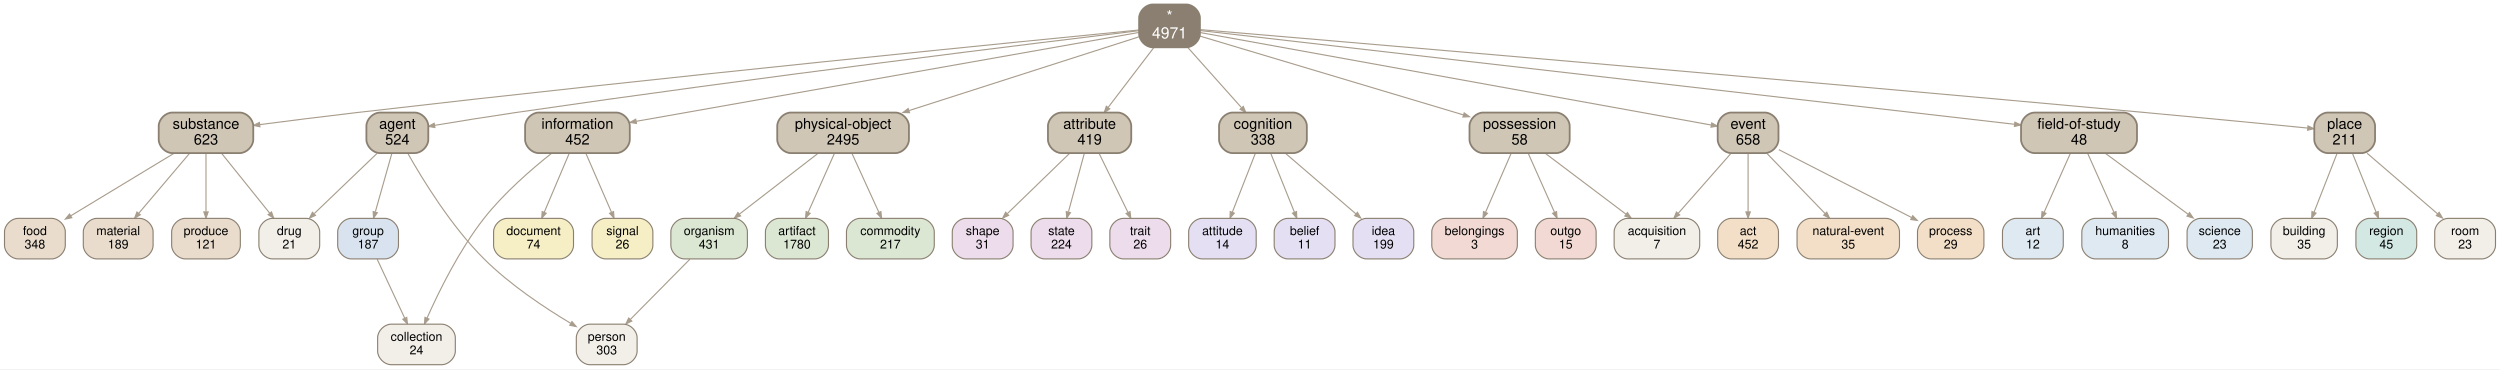
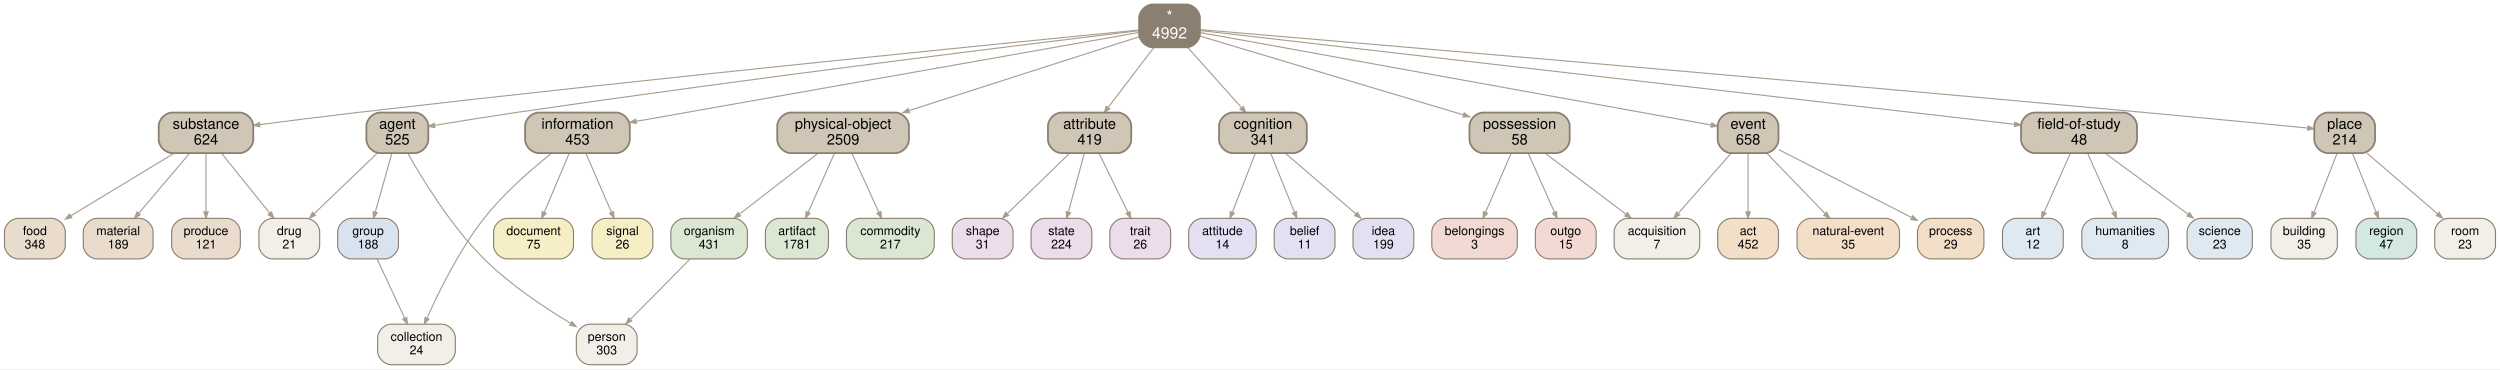
<svg xmlns="http://www.w3.org/2000/svg" width="2221pt" height="328pt" viewBox="0.00 0.00 2221.00 328.00">
  <g id="graph0" class="graph" transform="scale(1 1) rotate(0) translate(4 324)">
    <polygon fill="white" stroke="transparent" points="-4,4 -4,-324 2217,-324 2217,4 -4,4" />
    <g id="edge1" class="edge">
      <path fill="none" stroke="#a89c8c" d="M1007.73,-296.73C924.58,-286.7 666.89,-255.15 454,-224 429.95,-220.48 402.87,-216.09 382.24,-212.65" />
      <polygon fill="#a89c8c" stroke="#a89c8c" points="382.34,-210.71 376.6,-211.7 381.71,-214.51 382.34,-210.71" />
    </g>
    <g id="edge2" class="edge">
      <path fill="none" stroke="#a89c8c" d="M1020.97,-281.63C1009.3,-266.34 992.66,-244.55 980.38,-228.46" />
      <polygon fill="#a89c8c" stroke="#a89c8c" points="981.91,-227.28 977.04,-224.08 978.85,-229.62 981.91,-227.28" />
    </g>
    <g id="edge3" class="edge">
      <path fill="none" stroke="#a89c8c" d="M1051.4,-281.63C1065.04,-266.34 1084.49,-244.55 1098.85,-228.46" />
      <polygon fill="#a89c8c" stroke="#a89c8c" points="1100.53,-229.47 1102.76,-224.08 1097.66,-226.9 1100.53,-229.47" />
    </g>
    <g id="edge4" class="edge">
      <path fill="none" stroke="#a89c8c" d="M1062.27,-295.07C1149.57,-279.27 1421.93,-229.99 1516.36,-212.9" />
      <polygon fill="#a89c8c" stroke="#a89c8c" points="1516.72,-214.8 1521.79,-211.92 1516.04,-211.01 1516.72,-214.8" />
    </g>
    <g id="edge5" class="edge">
      <path fill="none" stroke="#a89c8c" d="M1062.35,-296.85C1177.66,-283.58 1625.6,-232.02 1785.71,-213.59" />
      <polygon fill="#a89c8c" stroke="#a89c8c" points="1786.04,-215.49 1791.28,-212.95 1785.6,-211.67 1786.04,-215.49" />
    </g>
    <g id="edge6" class="edge">
      <path fill="none" stroke="#a89c8c" d="M1007.83,-295.2C924.46,-280.46 671.28,-235.69 561.13,-216.22" />
      <polygon fill="#a89c8c" stroke="#a89c8c" points="561.42,-214.31 555.67,-215.25 560.75,-218.1 561.42,-214.31" />
    </g>
    <g id="edge7" class="edge">
      <path fill="none" stroke="#a89c8c" d="M1007.98,-291.33C961.64,-276.47 866,-245.8 803.73,-225.83" />
      <polygon fill="#a89c8c" stroke="#a89c8c" points="804.01,-223.9 798.18,-224.05 802.83,-227.57 804.01,-223.9" />
    </g>
    <g id="edge8" class="edge">
      <path fill="none" stroke="#a89c8c" d="M1062.34,-297.69C1169.51,-288.6 1571.35,-254.37 1902,-224 1952.34,-219.38 2010.69,-213.71 2046.22,-210.23" />
      <polygon fill="#a89c8c" stroke="#a89c8c" points="2046.43,-212.14 2051.72,-209.69 2046.06,-208.31 2046.43,-212.14" />
    </g>
    <g id="edge9" class="edge">
      <path fill="none" stroke="#a89c8c" d="M1062.06,-291.91C1114.23,-276.31 1229.48,-241.84 1295.99,-221.95" />
      <polygon fill="#a89c8c" stroke="#a89c8c" points="1296.77,-223.73 1301.48,-220.31 1295.66,-220.04 1296.77,-223.73" />
    </g>
    <g id="edge10" class="edge">
      <path fill="none" stroke="#a89c8c" d="M1007.77,-297.34C912.27,-287.99 583.74,-255.42 313,-224 284.41,-220.68 252.44,-216.64 226.9,-213.33" />
      <polygon fill="#a89c8c" stroke="#a89c8c" points="226.92,-211.39 221.22,-212.59 226.42,-215.21 226.92,-211.39" />
    </g>
-     <g id="edge42" class="edge">
+     <g id="edge15" class="edge">
      <path fill="none" stroke="#a89c8c" d="M330.94,-187.7C315.12,-172.53 292.07,-150.44 275.14,-134.22" />
      <polygon fill="#a89c8c" stroke="#a89c8c" points="276.28,-132.64 270.98,-130.23 273.61,-135.42 276.28,-132.64" />
    </g>
-     <g id="edge13" class="edge">
+     <g id="edge37" class="edge">
      <path fill="none" stroke="#a89c8c" d="M344.11,-187.7C339.97,-173.05 334,-151.93 329.47,-135.89" />
      <polygon fill="#a89c8c" stroke="#a89c8c" points="331.22,-135 327.87,-130.23 327.51,-136.04 331.22,-135" />
    </g>
-     <g id="edge24" class="edge">
+     <g id="edge12" class="edge">
      <path fill="none" stroke="#a89c8c" d="M358.29,-187.79C371.33,-164.67 396.76,-123.13 426,-94 449.09,-70.99 480.08,-50.45 503.11,-36.7" />
      <polygon fill="#a89c8c" stroke="#a89c8c" points="504.14,-38.33 507.9,-33.88 502.18,-35.02 504.14,-38.33" />
    </g>
-     <g id="edge38" class="edge">
+     <g id="edge39" class="edge">
      <path fill="none" stroke="#a89c8c" d="M946.13,-187.7C930.47,-172.53 907.66,-150.44 890.91,-134.22" />
      <polygon fill="#a89c8c" stroke="#a89c8c" points="892.08,-132.67 886.79,-130.23 889.4,-135.44 892.08,-132.67" />
    </g>
-     <g id="edge37" class="edge">
+     <g id="edge25" class="edge">
      <path fill="none" stroke="#a89c8c" d="M959.3,-187.7C955.32,-173.05 949.58,-151.93 945.22,-135.89" />
      <polygon fill="#a89c8c" stroke="#a89c8c" points="946.98,-135.03 943.68,-130.23 943.27,-136.04 946.98,-135.03" />
    </g>
-     <g id="edge18" class="edge">
+     <g id="edge11" class="edge">
      <path fill="none" stroke="#a89c8c" d="M972.46,-187.7C979.69,-172.92 990.14,-151.56 998.01,-135.47" />
      <polygon fill="#a89c8c" stroke="#a89c8c" points="999.89,-136.01 1000.57,-130.23 996.43,-134.32 999.89,-136.01" />
    </g>
-     <g id="edge21" class="edge">
+     <g id="edge28" class="edge">
      <path fill="none" stroke="#a89c8c" d="M1111.23,-187.7C1105.45,-172.92 1097.09,-151.56 1090.79,-135.47" />
      <polygon fill="#a89c8c" stroke="#a89c8c" points="1092.54,-134.65 1088.74,-130.23 1088.95,-136.05 1092.54,-134.65" />
    </g>
-     <g id="edge11" class="edge">
+     <g id="edge17" class="edge">
      <path fill="none" stroke="#a89c8c" d="M1124.96,-187.7C1130.9,-172.92 1139.49,-151.56 1145.96,-135.47" />
      <polygon fill="#a89c8c" stroke="#a89c8c" points="1147.81,-136.05 1148.07,-130.23 1144.23,-134.61 1147.81,-136.05" />
    </g>
-     <g id="edge35" class="edge">
+     <g id="edge40" class="edge">
      <path fill="none" stroke="#a89c8c" d="M1137.88,-187.91C1155.63,-172.64 1181.69,-150.23 1200.69,-133.9" />
      <polygon fill="#a89c8c" stroke="#a89c8c" points="1201.95,-135.36 1204.87,-130.31 1199.44,-132.44 1201.95,-135.36" />
    </g>
    <g id="edge26" class="edge">
      <path fill="none" stroke="#a89c8c" d="M1533.76,-187.7C1520.53,-172.66 1501.3,-150.82 1487.05,-134.63" />
      <polygon fill="#a89c8c" stroke="#a89c8c" points="1488.25,-133.08 1483.17,-130.23 1485.36,-135.63 1488.25,-133.08" />
    </g>
-     <g id="edge15" class="edge">
+     <g id="edge24" class="edge">
      <path fill="none" stroke="#a89c8c" d="M1549,-187.7C1549,-173.05 1549,-151.93 1549,-135.89" />
      <polygon fill="#a89c8c" stroke="#a89c8c" points="1550.93,-135.73 1549,-130.23 1547.08,-135.73 1550.93,-135.73" />
    </g>
-     <g id="edge22" class="edge">
+     <g id="edge21" class="edge">
      <path fill="none" stroke="#a89c8c" d="M1565.74,-187.7C1580.41,-172.53 1601.78,-150.44 1617.47,-134.22" />
      <polygon fill="#a89c8c" stroke="#a89c8c" points="1618.89,-135.52 1621.33,-130.23 1616.13,-132.84 1618.89,-135.52" />
    </g>
-     <g id="edge23" class="edge">
+     <g id="edge34" class="edge">
      <path fill="none" stroke="#a89c8c" d="M1576.34,-191.03C1607.93,-174.88 1659.96,-148.28 1694.36,-130.7" />
      <polygon fill="#a89c8c" stroke="#a89c8c" points="1695.28,-132.4 1699.3,-128.18 1693.53,-128.97 1695.28,-132.4" />
    </g>
-     <g id="edge32" class="edge">
+     <g id="edge29" class="edge">
      <path fill="none" stroke="#a89c8c" d="M1835.29,-187.7C1828.7,-172.92 1819.19,-151.56 1812.01,-135.47" />
      <polygon fill="#a89c8c" stroke="#a89c8c" points="1813.67,-134.47 1809.68,-130.23 1810.16,-136.03 1813.67,-134.47" />
    </g>
-     <g id="edge14" class="edge">
+     <g id="edge43" class="edge">
      <path fill="none" stroke="#a89c8c" d="M1850.71,-187.7C1857.3,-172.92 1866.81,-151.56 1873.99,-135.47" />
      <polygon fill="#a89c8c" stroke="#a89c8c" points="1875.84,-136.03 1876.32,-130.23 1872.33,-134.47 1875.84,-136.03" />
    </g>
-     <g id="edge31" class="edge">
+     <g id="edge42" class="edge">
      <path fill="none" stroke="#a89c8c" d="M1866.22,-187.91C1887.05,-172.58 1917.67,-150.05 1939.88,-133.7" />
      <polygon fill="#a89c8c" stroke="#a89c8c" points="1941.19,-135.12 1944.48,-130.31 1938.91,-132.02 1941.19,-135.12" />
    </g>
-     <g id="edge17" class="edge">
+     <g id="edge23" class="edge">
      <path fill="none" stroke="#a89c8c" d="M486.26,-188C468.38,-173.85 443.63,-152.45 426,-130 403.99,-101.97 385.72,-64.74 375.33,-41.32" />
      <polygon fill="#a89c8c" stroke="#a89c8c" points="377.08,-40.52 373.11,-36.25 373.55,-42.06 377.08,-40.52" />
    </g>
-     <g id="edge12" class="edge">
+     <g id="edge20" class="edge">
      <path fill="none" stroke="#a89c8c" d="M501.66,-187.7C495.4,-172.92 486.35,-151.56 479.52,-135.47" />
      <polygon fill="#a89c8c" stroke="#a89c8c" points="481.22,-134.54 477.3,-130.23 477.68,-136.04 481.22,-134.54" />
    </g>
-     <g id="edge29" class="edge">
+     <g id="edge19" class="edge">
      <path fill="none" stroke="#a89c8c" d="M516.52,-187.7C522.95,-172.92 532.23,-151.56 539.23,-135.47" />
      <polygon fill="#a89c8c" stroke="#a89c8c" points="541.08,-136.04 541.51,-130.23 537.55,-134.5 541.08,-136.04" />
    </g>
-     <g id="edge40" class="edge">
+     <g id="edge36" class="edge">
      <path fill="none" stroke="#a89c8c" d="M737.29,-187.7C730.7,-172.92 721.19,-151.56 714.01,-135.47" />
      <polygon fill="#a89c8c" stroke="#a89c8c" points="715.67,-134.47 711.68,-130.23 712.16,-136.03 715.67,-134.47" />
    </g>
-     <g id="edge33" class="edge">
+     <g id="edge44" class="edge">
      <path fill="none" stroke="#a89c8c" d="M752.9,-187.7C759.65,-172.92 769.4,-151.56 776.74,-135.47" />
      <polygon fill="#a89c8c" stroke="#a89c8c" points="778.6,-136.03 779.14,-130.23 775.1,-134.43 778.6,-136.03" />
    </g>
-     <g id="edge41" class="edge">
+     <g id="edge38" class="edge">
      <path fill="none" stroke="#a89c8c" d="M722.9,-187.91C703.07,-172.58 673.92,-150.05 652.77,-133.7" />
      <polygon fill="#a89c8c" stroke="#a89c8c" points="653.92,-132.15 648.39,-130.31 651.56,-135.2 653.92,-132.15" />
    </g>
-     <g id="edge30" class="edge">
+     <g id="edge31" class="edge">
      <path fill="none" stroke="#a89c8c" d="M2072.23,-187.7C2066.45,-172.92 2058.09,-151.56 2051.79,-135.47" />
      <polygon fill="#a89c8c" stroke="#a89c8c" points="2053.54,-134.65 2049.74,-130.23 2049.95,-136.05 2053.54,-134.65" />
    </g>
-     <g id="edge36" class="edge">
+     <g id="edge14" class="edge">
      <path fill="none" stroke="#a89c8c" d="M2085.96,-187.7C2091.9,-172.92 2100.49,-151.56 2106.96,-135.47" />
      <polygon fill="#a89c8c" stroke="#a89c8c" points="2108.81,-136.05 2109.07,-130.23 2105.23,-134.61 2108.81,-136.05" />
    </g>
-     <g id="edge20" class="edge">
+     <g id="edge33" class="edge">
      <path fill="none" stroke="#a89c8c" d="M2098.88,-187.91C2116.63,-172.64 2142.69,-150.23 2161.69,-133.9" />
      <polygon fill="#a89c8c" stroke="#a89c8c" points="2162.95,-135.36 2165.87,-130.31 2160.44,-132.44 2162.95,-135.36" />
    </g>
    <g id="edge27" class="edge">
      <path fill="none" stroke="#a89c8c" d="M1368.66,-187.91C1388.99,-172.58 1418.87,-150.05 1440.55,-133.7" />
      <polygon fill="#a89c8c" stroke="#a89c8c" points="1441.81,-135.16 1445.05,-130.31 1439.5,-132.08 1441.81,-135.16" />
    </g>
-     <g id="edge19" class="edge">
+     <g id="edge18" class="edge">
      <path fill="none" stroke="#a89c8c" d="M1338.48,-187.7C1332.05,-172.92 1322.77,-151.56 1315.77,-135.47" />
      <polygon fill="#a89c8c" stroke="#a89c8c" points="1317.45,-134.5 1313.49,-130.23 1313.92,-136.04 1317.45,-134.5" />
    </g>
-     <g id="edge39" class="edge">
+     <g id="edge30" class="edge">
      <path fill="none" stroke="#a89c8c" d="M1353.71,-187.7C1360.3,-172.92 1369.81,-151.56 1376.99,-135.47" />
      <polygon fill="#a89c8c" stroke="#a89c8c" points="1378.84,-136.03 1379.32,-130.23 1375.33,-134.47 1378.84,-136.03" />
    </g>
-     <g id="edge43" class="edge">
+     <g id="edge16" class="edge">
      <path fill="none" stroke="#a89c8c" d="M192.92,-187.7C205.01,-172.66 222.58,-150.82 235.6,-134.63" />
      <polygon fill="#a89c8c" stroke="#a89c8c" points="237.2,-135.72 239.14,-130.23 234.2,-133.31 237.2,-135.72" />
    </g>
-     <g id="edge44" class="edge">
+     <g id="edge32" class="edge">
      <path fill="none" stroke="#a89c8c" d="M150.77,-187.91C124.74,-172.16 86.15,-148.8 58.99,-132.36" />
      <polygon fill="#a89c8c" stroke="#a89c8c" points="59.76,-130.58 54.06,-129.38 57.77,-133.87 59.76,-130.58" />
    </g>
-     <g id="edge34" class="edge">
+     <g id="edge41" class="edge">
      <path fill="none" stroke="#a89c8c" d="M164.33,-187.7C151.58,-172.66 133.06,-150.82 119.34,-134.63" />
      <polygon fill="#a89c8c" stroke="#a89c8c" points="120.63,-133.18 115.61,-130.23 117.69,-135.67 120.63,-133.18" />
    </g>
-     <g id="edge28" class="edge">
+     <g id="edge35" class="edge">
      <path fill="none" stroke="#a89c8c" d="M179,-187.7C179,-173.05 179,-151.93 179,-135.89" />
      <polygon fill="#a89c8c" stroke="#a89c8c" points="180.93,-135.73 179,-130.23 177.08,-135.73 180.93,-135.73" />
    </g>
-     <g id="edge16" class="edge">
+     <g id="edge22" class="edge">
      <path fill="none" stroke="#a89c8c" d="M331.09,-93.7C337.99,-78.92 347.98,-57.56 355.5,-41.47" />
      <polygon fill="#a89c8c" stroke="#a89c8c" points="357.36,-42.02 357.95,-36.23 353.88,-40.39 357.36,-42.02" />
    </g>
-     <g id="edge25" class="edge">
+     <g id="edge13" class="edge">
      <path fill="none" stroke="#a89c8c" d="M608.88,-93.7C593.89,-78.53 572.04,-56.44 555.99,-40.22" />
      <polygon fill="#a89c8c" stroke="#a89c8c" points="557.28,-38.78 552.04,-36.23 554.54,-41.49 557.28,-38.78" />
    </g>
    <g id="node1" class="node">
      <path fill="#8a7f70" stroke="#8a7f70" stroke-width="1.6" d="M1050,-320C1050,-320 1020,-320 1020,-320 1014,-320 1008,-314 1008,-308 1008,-308 1008,-294 1008,-294 1008,-288 1014,-282 1020,-282 1020,-282 1050,-282 1050,-282 1056,-282 1062,-288 1062,-294 1062,-294 1062,-308 1062,-308 1062,-314 1056,-320 1050,-320" />
      <text text-anchor="middle" x="1035" y="-304.8" font-family="Helvetica,sans-Serif" font-size="14.00" fill="white">*</text>
-       <text text-anchor="middle" x="1035" y="-289.8" font-family="Helvetica,sans-Serif" font-size="14.00" fill="white">4971</text>
+       <text text-anchor="middle" x="1035" y="-289.8" font-family="Helvetica,sans-Serif" font-size="14.00" fill="white">4992</text>
    </g>
    <g id="node2" class="node">
      <path fill="#cfc6b6" stroke="#8a7f70" stroke-width="1.6" d="M364.5,-224C364.5,-224 333.5,-224 333.5,-224 327.5,-224 321.5,-218 321.5,-212 321.5,-212 321.5,-200 321.5,-200 321.5,-194 327.5,-188 333.5,-188 333.5,-188 364.5,-188 364.5,-188 370.5,-188 376.5,-194 376.5,-200 376.5,-200 376.5,-212 376.5,-212 376.5,-218 370.5,-224 364.5,-224" />
      <text text-anchor="middle" x="349" y="-209.6" font-family="Helvetica,sans-Serif" font-size="13.00">agent</text>
-       <text text-anchor="middle" x="349" y="-195.6" font-family="Helvetica,sans-Serif" font-size="13.00">524</text>
+       <text text-anchor="middle" x="349" y="-195.6" font-family="Helvetica,sans-Serif" font-size="13.00">525</text>
    </g>
    <g id="node3" class="node">
      <path fill="#cfc6b6" stroke="#8a7f70" stroke-width="1.6" d="M989,-224C989,-224 939,-224 939,-224 933,-224 927,-218 927,-212 927,-212 927,-200 927,-200 927,-194 933,-188 939,-188 939,-188 989,-188 989,-188 995,-188 1001,-194 1001,-200 1001,-200 1001,-212 1001,-212 1001,-218 995,-224 989,-224" />
      <text text-anchor="middle" x="964" y="-209.6" font-family="Helvetica,sans-Serif" font-size="13.00">attribute</text>
      <text text-anchor="middle" x="964" y="-195.6" font-family="Helvetica,sans-Serif" font-size="13.00">419</text>
    </g>
    <g id="node4" class="node">
      <path fill="#cfc6b6" stroke="#8a7f70" stroke-width="1.6" d="M1145,-224C1145,-224 1091,-224 1091,-224 1085,-224 1079,-218 1079,-212 1079,-212 1079,-200 1079,-200 1079,-194 1085,-188 1091,-188 1091,-188 1145,-188 1145,-188 1151,-188 1157,-194 1157,-200 1157,-200 1157,-212 1157,-212 1157,-218 1151,-224 1145,-224" />
      <text text-anchor="middle" x="1118" y="-209.6" font-family="Helvetica,sans-Serif" font-size="13.00">cognition</text>
-       <text text-anchor="middle" x="1118" y="-195.6" font-family="Helvetica,sans-Serif" font-size="13.00">338</text>
+       <text text-anchor="middle" x="1118" y="-195.6" font-family="Helvetica,sans-Serif" font-size="13.00">341</text>
    </g>
    <g id="node5" class="node">
      <path fill="#cfc6b6" stroke="#8a7f70" stroke-width="1.6" d="M1564,-224C1564,-224 1534,-224 1534,-224 1528,-224 1522,-218 1522,-212 1522,-212 1522,-200 1522,-200 1522,-194 1528,-188 1534,-188 1534,-188 1564,-188 1564,-188 1570,-188 1576,-194 1576,-200 1576,-200 1576,-212 1576,-212 1576,-218 1570,-224 1564,-224" />
      <text text-anchor="middle" x="1549" y="-209.6" font-family="Helvetica,sans-Serif" font-size="13.00">event</text>
      <text text-anchor="middle" x="1549" y="-195.6" font-family="Helvetica,sans-Serif" font-size="13.00">658</text>
    </g>
    <g id="node6" class="node">
      <path fill="#cfc6b6" stroke="#8a7f70" stroke-width="1.6" d="M1882.5,-224C1882.5,-224 1803.5,-224 1803.5,-224 1797.5,-224 1791.5,-218 1791.5,-212 1791.5,-212 1791.5,-200 1791.5,-200 1791.5,-194 1797.5,-188 1803.5,-188 1803.5,-188 1882.5,-188 1882.5,-188 1888.5,-188 1894.5,-194 1894.5,-200 1894.5,-200 1894.5,-212 1894.5,-212 1894.5,-218 1888.5,-224 1882.5,-224" />
      <text text-anchor="middle" x="1843" y="-209.6" font-family="Helvetica,sans-Serif" font-size="13.00">field-of-study</text>
      <text text-anchor="middle" x="1843" y="-195.6" font-family="Helvetica,sans-Serif" font-size="13.00">48</text>
    </g>
    <g id="node7" class="node">
      <path fill="#cfc6b6" stroke="#8a7f70" stroke-width="1.6" d="M543.5,-224C543.5,-224 474.5,-224 474.5,-224 468.5,-224 462.5,-218 462.5,-212 462.5,-212 462.5,-200 462.5,-200 462.5,-194 468.5,-188 474.5,-188 474.5,-188 543.5,-188 543.5,-188 549.5,-188 555.5,-194 555.5,-200 555.5,-200 555.5,-212 555.5,-212 555.5,-218 549.5,-224 543.5,-224" />
      <text text-anchor="middle" x="509" y="-209.6" font-family="Helvetica,sans-Serif" font-size="13.00">information</text>
-       <text text-anchor="middle" x="509" y="-195.6" font-family="Helvetica,sans-Serif" font-size="13.00">452</text>
+       <text text-anchor="middle" x="509" y="-195.6" font-family="Helvetica,sans-Serif" font-size="13.00">453</text>
    </g>
    <g id="node8" class="node">
      <path fill="#cfc6b6" stroke="#8a7f70" stroke-width="1.6" d="M791.5,-224C791.5,-224 698.5,-224 698.5,-224 692.5,-224 686.5,-218 686.5,-212 686.5,-212 686.5,-200 686.5,-200 686.5,-194 692.5,-188 698.5,-188 698.5,-188 791.5,-188 791.5,-188 797.5,-188 803.5,-194 803.5,-200 803.5,-200 803.5,-212 803.5,-212 803.5,-218 797.5,-224 791.5,-224" />
      <text text-anchor="middle" x="745" y="-209.6" font-family="Helvetica,sans-Serif" font-size="13.00">physical-object</text>
-       <text text-anchor="middle" x="745" y="-195.6" font-family="Helvetica,sans-Serif" font-size="13.00">2495</text>
+       <text text-anchor="middle" x="745" y="-195.6" font-family="Helvetica,sans-Serif" font-size="13.00">2509</text>
    </g>
    <g id="node9" class="node">
      <path fill="#cfc6b6" stroke="#8a7f70" stroke-width="1.6" d="M2094,-224C2094,-224 2064,-224 2064,-224 2058,-224 2052,-218 2052,-212 2052,-212 2052,-200 2052,-200 2052,-194 2058,-188 2064,-188 2064,-188 2094,-188 2094,-188 2100,-188 2106,-194 2106,-200 2106,-200 2106,-212 2106,-212 2106,-218 2100,-224 2094,-224" />
      <text text-anchor="middle" x="2079" y="-209.6" font-family="Helvetica,sans-Serif" font-size="13.00">place</text>
-       <text text-anchor="middle" x="2079" y="-195.6" font-family="Helvetica,sans-Serif" font-size="13.00">211</text>
+       <text text-anchor="middle" x="2079" y="-195.6" font-family="Helvetica,sans-Serif" font-size="13.00">214</text>
    </g>
    <g id="node10" class="node">
      <path fill="#cfc6b6" stroke="#8a7f70" stroke-width="1.6" d="M1378.5,-224C1378.5,-224 1313.5,-224 1313.5,-224 1307.5,-224 1301.5,-218 1301.5,-212 1301.5,-212 1301.5,-200 1301.5,-200 1301.5,-194 1307.5,-188 1313.5,-188 1313.5,-188 1378.5,-188 1378.5,-188 1384.5,-188 1390.5,-194 1390.5,-200 1390.5,-200 1390.5,-212 1390.5,-212 1390.5,-218 1384.5,-224 1378.5,-224" />
      <text text-anchor="middle" x="1346" y="-209.6" font-family="Helvetica,sans-Serif" font-size="13.00">possession</text>
      <text text-anchor="middle" x="1346" y="-195.6" font-family="Helvetica,sans-Serif" font-size="13.00">58</text>
    </g>
    <g id="node11" class="node">
      <path fill="#cfc6b6" stroke="#8a7f70" stroke-width="1.6" d="M209,-224C209,-224 149,-224 149,-224 143,-224 137,-218 137,-212 137,-212 137,-200 137,-200 137,-194 143,-188 149,-188 149,-188 209,-188 209,-188 215,-188 221,-194 221,-200 221,-200 221,-212 221,-212 221,-218 215,-224 209,-224" />
      <text text-anchor="middle" x="179" y="-209.6" font-family="Helvetica,sans-Serif" font-size="13.00">substance</text>
-       <text text-anchor="middle" x="179" y="-195.6" font-family="Helvetica,sans-Serif" font-size="13.00">623</text>
+       <text text-anchor="middle" x="179" y="-195.6" font-family="Helvetica,sans-Serif" font-size="13.00">624</text>
    </g>
    <g id="node12" class="node">
      <path fill="#f2efe9" stroke="#8a7f70" d="M1494,-130C1494,-130 1442,-130 1442,-130 1436,-130 1430,-124 1430,-118 1430,-118 1430,-106 1430,-106 1430,-100 1436,-94 1442,-94 1442,-94 1494,-94 1494,-94 1500,-94 1506,-100 1506,-106 1506,-106 1506,-118 1506,-118 1506,-124 1500,-130 1494,-130" />
      <text text-anchor="middle" x="1468" y="-115.2" font-family="Helvetica,sans-Serif" font-size="11.00">acquisition</text>
      <text text-anchor="middle" x="1468" y="-103.2" font-family="Helvetica,sans-Serif" font-size="11.00">7</text>
    </g>
    <g id="node13" class="node">
      <path fill="#f3dfc8" stroke="#8a7f70" d="M1564,-130C1564,-130 1534,-130 1534,-130 1528,-130 1522,-124 1522,-118 1522,-118 1522,-106 1522,-106 1522,-100 1528,-94 1534,-94 1534,-94 1564,-94 1564,-94 1570,-94 1576,-100 1576,-106 1576,-106 1576,-118 1576,-118 1576,-124 1570,-130 1564,-130" />
      <text text-anchor="middle" x="1549" y="-115.2" font-family="Helvetica,sans-Serif" font-size="11.00">act</text>
      <text text-anchor="middle" x="1549" y="-103.2" font-family="Helvetica,sans-Serif" font-size="11.00">452</text>
    </g>
    <g id="node14" class="node">
      <path fill="#dfe9f2" stroke="#8a7f70" d="M1817,-130C1817,-130 1787,-130 1787,-130 1781,-130 1775,-124 1775,-118 1775,-118 1775,-106 1775,-106 1775,-100 1781,-94 1787,-94 1787,-94 1817,-94 1817,-94 1823,-94 1829,-100 1829,-106 1829,-106 1829,-118 1829,-118 1829,-124 1823,-130 1817,-130" />
      <text text-anchor="middle" x="1802" y="-115.2" font-family="Helvetica,sans-Serif" font-size="11.00">art</text>
      <text text-anchor="middle" x="1802" y="-103.2" font-family="Helvetica,sans-Serif" font-size="11.00">12</text>
    </g>
    <g id="node15" class="node">
      <path fill="#dbe7d3" stroke="#8a7f70" d="M720,-130C720,-130 688,-130 688,-130 682,-130 676,-124 676,-118 676,-118 676,-106 676,-106 676,-100 682,-94 688,-94 688,-94 720,-94 720,-94 726,-94 732,-100 732,-106 732,-106 732,-118 732,-118 732,-124 726,-130 720,-130" />
      <text text-anchor="middle" x="704" y="-115.2" font-family="Helvetica,sans-Serif" font-size="11.00">artifact</text>
-       <text text-anchor="middle" x="704" y="-103.2" font-family="Helvetica,sans-Serif" font-size="11.00">1780</text>
+       <text text-anchor="middle" x="704" y="-103.2" font-family="Helvetica,sans-Serif" font-size="11.00">1781</text>
    </g>
    <g id="node16" class="node">
      <path fill="#e4dff2" stroke="#8a7f70" d="M1100,-130C1100,-130 1064,-130 1064,-130 1058,-130 1052,-124 1052,-118 1052,-118 1052,-106 1052,-106 1052,-100 1058,-94 1064,-94 1064,-94 1100,-94 1100,-94 1106,-94 1112,-100 1112,-106 1112,-106 1112,-118 1112,-118 1112,-124 1106,-130 1100,-130" />
      <text text-anchor="middle" x="1082" y="-115.2" font-family="Helvetica,sans-Serif" font-size="11.00">attitude</text>
      <text text-anchor="middle" x="1082" y="-103.2" font-family="Helvetica,sans-Serif" font-size="11.00">14</text>
    </g>
    <g id="node17" class="node">
      <path fill="#e4dff2" stroke="#8a7f70" d="M1170,-130C1170,-130 1140,-130 1140,-130 1134,-130 1128,-124 1128,-118 1128,-118 1128,-106 1128,-106 1128,-100 1134,-94 1140,-94 1140,-94 1170,-94 1170,-94 1176,-94 1182,-100 1182,-106 1182,-106 1182,-118 1182,-118 1182,-124 1176,-130 1170,-130" />
      <text text-anchor="middle" x="1155" y="-115.2" font-family="Helvetica,sans-Serif" font-size="11.00">belief</text>
      <text text-anchor="middle" x="1155" y="-103.2" font-family="Helvetica,sans-Serif" font-size="11.00">11</text>
    </g>
    <g id="node18" class="node">
      <path fill="#f2d9d3" stroke="#8a7f70" d="M1332,-130C1332,-130 1280,-130 1280,-130 1274,-130 1268,-124 1268,-118 1268,-118 1268,-106 1268,-106 1268,-100 1274,-94 1280,-94 1280,-94 1332,-94 1332,-94 1338,-94 1344,-100 1344,-106 1344,-106 1344,-118 1344,-118 1344,-124 1338,-130 1332,-130" />
      <text text-anchor="middle" x="1306" y="-115.2" font-family="Helvetica,sans-Serif" font-size="11.00">belongings</text>
      <text text-anchor="middle" x="1306" y="-103.2" font-family="Helvetica,sans-Serif" font-size="11.00">3</text>
    </g>
    <g id="node19" class="node">
      <path fill="#f2efe9" stroke="#8a7f70" d="M2060.5,-130C2060.5,-130 2025.5,-130 2025.5,-130 2019.5,-130 2013.5,-124 2013.5,-118 2013.5,-118 2013.5,-106 2013.5,-106 2013.5,-100 2019.5,-94 2025.5,-94 2025.5,-94 2060.5,-94 2060.5,-94 2066.5,-94 2072.5,-100 2072.5,-106 2072.5,-106 2072.5,-118 2072.5,-118 2072.5,-124 2066.5,-130 2060.5,-130" />
      <text text-anchor="middle" x="2043" y="-115.2" font-family="Helvetica,sans-Serif" font-size="11.00">building</text>
      <text text-anchor="middle" x="2043" y="-103.2" font-family="Helvetica,sans-Serif" font-size="11.00">35</text>
    </g>
    <g id="node20" class="node">
      <path fill="#f2efe9" stroke="#8a7f70" d="M388.5,-36C388.5,-36 343.5,-36 343.5,-36 337.5,-36 331.5,-30 331.5,-24 331.5,-24 331.5,-12 331.5,-12 331.5,-6 337.5,0 343.5,0 343.5,0 388.5,0 388.5,0 394.5,0 400.5,-6 400.5,-12 400.5,-12 400.5,-24 400.5,-24 400.5,-30 394.5,-36 388.5,-36" />
      <text text-anchor="middle" x="366" y="-21.2" font-family="Helvetica,sans-Serif" font-size="11.00">collection</text>
      <text text-anchor="middle" x="366" y="-9.2" font-family="Helvetica,sans-Serif" font-size="11.00">24</text>
    </g>
    <g id="node21" class="node">
      <path fill="#dbe7d3" stroke="#8a7f70" d="M814,-130C814,-130 760,-130 760,-130 754,-130 748,-124 748,-118 748,-118 748,-106 748,-106 748,-100 754,-94 760,-94 760,-94 814,-94 814,-94 820,-94 826,-100 826,-106 826,-106 826,-118 826,-118 826,-124 820,-130 814,-130" />
      <text text-anchor="middle" x="787" y="-115.2" font-family="Helvetica,sans-Serif" font-size="11.00">commodity</text>
      <text text-anchor="middle" x="787" y="-103.2" font-family="Helvetica,sans-Serif" font-size="11.00">217</text>
    </g>
    <g id="node22" class="node">
      <path fill="#f6efc5" stroke="#8a7f70" d="M493.5,-130C493.5,-130 446.5,-130 446.5,-130 440.5,-130 434.5,-124 434.5,-118 434.5,-118 434.5,-106 434.5,-106 434.5,-100 440.5,-94 446.5,-94 446.5,-94 493.5,-94 493.5,-94 499.5,-94 505.5,-100 505.5,-106 505.5,-106 505.5,-118 505.5,-118 505.5,-124 499.5,-130 493.5,-130" />
      <text text-anchor="middle" x="470" y="-115.2" font-family="Helvetica,sans-Serif" font-size="11.00">document</text>
-       <text text-anchor="middle" x="470" y="-103.2" font-family="Helvetica,sans-Serif" font-size="11.00">74</text>
+       <text text-anchor="middle" x="470" y="-103.2" font-family="Helvetica,sans-Serif" font-size="11.00">75</text>
    </g>
    <g id="node23" class="node">
      <path fill="#f2efe9" stroke="#8a7f70" d="M268,-130C268,-130 238,-130 238,-130 232,-130 226,-124 226,-118 226,-118 226,-106 226,-106 226,-100 232,-94 238,-94 238,-94 268,-94 268,-94 274,-94 280,-100 280,-106 280,-106 280,-118 280,-118 280,-124 274,-130 268,-130" />
      <text text-anchor="middle" x="253" y="-115.2" font-family="Helvetica,sans-Serif" font-size="11.00">drug</text>
      <text text-anchor="middle" x="253" y="-103.2" font-family="Helvetica,sans-Serif" font-size="11.00">21</text>
    </g>
    <g id="node24" class="node">
      <path fill="#e9dccd" stroke="#8a7f70" d="M42,-130C42,-130 12,-130 12,-130 6,-130 0,-124 0,-118 0,-118 0,-106 0,-106 0,-100 6,-94 12,-94 12,-94 42,-94 42,-94 48,-94 54,-100 54,-106 54,-106 54,-118 54,-118 54,-124 48,-130 42,-130" />
      <text text-anchor="middle" x="27" y="-115.2" font-family="Helvetica,sans-Serif" font-size="11.00">food</text>
      <text text-anchor="middle" x="27" y="-103.2" font-family="Helvetica,sans-Serif" font-size="11.00">348</text>
    </g>
    <g id="node25" class="node">
      <path fill="#d9e3ef" stroke="#8a7f70" d="M338,-130C338,-130 308,-130 308,-130 302,-130 296,-124 296,-118 296,-118 296,-106 296,-106 296,-100 302,-94 308,-94 308,-94 338,-94 338,-94 344,-94 350,-100 350,-106 350,-106 350,-118 350,-118 350,-124 344,-130 338,-130" />
      <text text-anchor="middle" x="323" y="-115.2" font-family="Helvetica,sans-Serif" font-size="11.00">group</text>
-       <text text-anchor="middle" x="323" y="-103.2" font-family="Helvetica,sans-Serif" font-size="11.00">187</text>
+       <text text-anchor="middle" x="323" y="-103.2" font-family="Helvetica,sans-Serif" font-size="11.00">188</text>
    </g>
    <g id="node26" class="node">
      <path fill="#dfe9f2" stroke="#8a7f70" d="M1910.5,-130C1910.5,-130 1857.5,-130 1857.5,-130 1851.5,-130 1845.5,-124 1845.5,-118 1845.5,-118 1845.5,-106 1845.5,-106 1845.5,-100 1851.5,-94 1857.5,-94 1857.5,-94 1910.5,-94 1910.5,-94 1916.5,-94 1922.5,-100 1922.5,-106 1922.5,-106 1922.5,-118 1922.5,-118 1922.5,-124 1916.5,-130 1910.5,-130" />
      <text text-anchor="middle" x="1884" y="-115.2" font-family="Helvetica,sans-Serif" font-size="11.00">humanities</text>
      <text text-anchor="middle" x="1884" y="-103.2" font-family="Helvetica,sans-Serif" font-size="11.00">8</text>
    </g>
    <g id="node27" class="node">
      <path fill="#e4dff2" stroke="#8a7f70" d="M1240,-130C1240,-130 1210,-130 1210,-130 1204,-130 1198,-124 1198,-118 1198,-118 1198,-106 1198,-106 1198,-100 1204,-94 1210,-94 1210,-94 1240,-94 1240,-94 1246,-94 1252,-100 1252,-106 1252,-106 1252,-118 1252,-118 1252,-124 1246,-130 1240,-130" />
      <text text-anchor="middle" x="1225" y="-115.2" font-family="Helvetica,sans-Serif" font-size="11.00">idea</text>
      <text text-anchor="middle" x="1225" y="-103.2" font-family="Helvetica,sans-Serif" font-size="11.00">199</text>
    </g>
    <g id="node28" class="node">
      <path fill="#e9dccd" stroke="#8a7f70" d="M120,-130C120,-130 82,-130 82,-130 76,-130 70,-124 70,-118 70,-118 70,-106 70,-106 70,-100 76,-94 82,-94 82,-94 120,-94 120,-94 126,-94 132,-100 132,-106 132,-106 132,-118 132,-118 132,-124 126,-130 120,-130" />
      <text text-anchor="middle" x="101" y="-115.2" font-family="Helvetica,sans-Serif" font-size="11.00">material</text>
      <text text-anchor="middle" x="101" y="-103.2" font-family="Helvetica,sans-Serif" font-size="11.00">189</text>
    </g>
    <g id="node29" class="node">
      <path fill="#f3dfc8" stroke="#8a7f70" d="M1671.5,-130C1671.5,-130 1604.5,-130 1604.5,-130 1598.5,-130 1592.5,-124 1592.5,-118 1592.5,-118 1592.5,-106 1592.5,-106 1592.5,-100 1598.5,-94 1604.5,-94 1604.5,-94 1671.5,-94 1671.5,-94 1677.5,-94 1683.5,-100 1683.5,-106 1683.5,-106 1683.5,-118 1683.5,-118 1683.5,-124 1677.5,-130 1671.5,-130" />
      <text text-anchor="middle" x="1638" y="-115.2" font-family="Helvetica,sans-Serif" font-size="11.00">natural-event</text>
      <text text-anchor="middle" x="1638" y="-103.2" font-family="Helvetica,sans-Serif" font-size="11.00">35</text>
    </g>
    <g id="node30" class="node">
      <path fill="#dbe7d3" stroke="#8a7f70" d="M648,-130C648,-130 604,-130 604,-130 598,-130 592,-124 592,-118 592,-118 592,-106 592,-106 592,-100 598,-94 604,-94 604,-94 648,-94 648,-94 654,-94 660,-100 660,-106 660,-106 660,-118 660,-118 660,-124 654,-130 648,-130" />
      <text text-anchor="middle" x="626" y="-115.2" font-family="Helvetica,sans-Serif" font-size="11.00">organism</text>
      <text text-anchor="middle" x="626" y="-103.2" font-family="Helvetica,sans-Serif" font-size="11.00">431</text>
    </g>
    <g id="node31" class="node">
      <path fill="#f2d9d3" stroke="#8a7f70" d="M1402,-130C1402,-130 1372,-130 1372,-130 1366,-130 1360,-124 1360,-118 1360,-118 1360,-106 1360,-106 1360,-100 1366,-94 1372,-94 1372,-94 1402,-94 1402,-94 1408,-94 1414,-100 1414,-106 1414,-106 1414,-118 1414,-118 1414,-124 1408,-130 1402,-130" />
      <text text-anchor="middle" x="1387" y="-115.2" font-family="Helvetica,sans-Serif" font-size="11.00">outgo</text>
      <text text-anchor="middle" x="1387" y="-103.2" font-family="Helvetica,sans-Serif" font-size="11.00">15</text>
    </g>
    <g id="node32" class="node">
      <path fill="#f2efe9" stroke="#8a7f70" d="M550,-36C550,-36 520,-36 520,-36 514,-36 508,-30 508,-24 508,-24 508,-12 508,-12 508,-6 514,0 520,0 520,0 550,0 550,0 556,0 562,-6 562,-12 562,-12 562,-24 562,-24 562,-30 556,-36 550,-36" />
      <text text-anchor="middle" x="535" y="-21.2" font-family="Helvetica,sans-Serif" font-size="11.00">person</text>
      <text text-anchor="middle" x="535" y="-9.2" font-family="Helvetica,sans-Serif" font-size="11.00">303</text>
    </g>
    <g id="node33" class="node">
      <path fill="#f3dfc8" stroke="#8a7f70" d="M1746.5,-130C1746.5,-130 1711.5,-130 1711.5,-130 1705.5,-130 1699.5,-124 1699.5,-118 1699.5,-118 1699.5,-106 1699.5,-106 1699.5,-100 1705.5,-94 1711.5,-94 1711.5,-94 1746.5,-94 1746.5,-94 1752.5,-94 1758.5,-100 1758.5,-106 1758.5,-106 1758.5,-118 1758.5,-118 1758.5,-124 1752.5,-130 1746.5,-130" />
      <text text-anchor="middle" x="1729" y="-115.2" font-family="Helvetica,sans-Serif" font-size="11.00">process</text>
      <text text-anchor="middle" x="1729" y="-103.2" font-family="Helvetica,sans-Serif" font-size="11.00">29</text>
    </g>
    <g id="node34" class="node">
      <path fill="#e9dccd" stroke="#8a7f70" d="M197.5,-130C197.5,-130 160.5,-130 160.5,-130 154.5,-130 148.5,-124 148.5,-118 148.5,-118 148.5,-106 148.5,-106 148.5,-100 154.5,-94 160.5,-94 160.5,-94 197.5,-94 197.5,-94 203.5,-94 209.5,-100 209.5,-106 209.5,-106 209.5,-118 209.5,-118 209.5,-124 203.5,-130 197.5,-130" />
      <text text-anchor="middle" x="179" y="-115.2" font-family="Helvetica,sans-Serif" font-size="11.00">produce</text>
      <text text-anchor="middle" x="179" y="-103.2" font-family="Helvetica,sans-Serif" font-size="11.00">121</text>
    </g>
    <g id="node35" class="node">
      <path fill="#d3e7e3" stroke="#8a7f70" d="M2131,-130C2131,-130 2101,-130 2101,-130 2095,-130 2089,-124 2089,-118 2089,-118 2089,-106 2089,-106 2089,-100 2095,-94 2101,-94 2101,-94 2131,-94 2131,-94 2137,-94 2143,-100 2143,-106 2143,-106 2143,-118 2143,-118 2143,-124 2137,-130 2131,-130" />
      <text text-anchor="middle" x="2116" y="-115.2" font-family="Helvetica,sans-Serif" font-size="11.00">region</text>
-       <text text-anchor="middle" x="2116" y="-103.2" font-family="Helvetica,sans-Serif" font-size="11.00">45</text>
+       <text text-anchor="middle" x="2116" y="-103.2" font-family="Helvetica,sans-Serif" font-size="11.00">47</text>
    </g>
    <g id="node36" class="node">
      <path fill="#f2efe9" stroke="#8a7f70" d="M2201,-130C2201,-130 2171,-130 2171,-130 2165,-130 2159,-124 2159,-118 2159,-118 2159,-106 2159,-106 2159,-100 2165,-94 2171,-94 2171,-94 2201,-94 2201,-94 2207,-94 2213,-100 2213,-106 2213,-106 2213,-118 2213,-118 2213,-124 2207,-130 2201,-130" />
      <text text-anchor="middle" x="2186" y="-115.2" font-family="Helvetica,sans-Serif" font-size="11.00">room</text>
      <text text-anchor="middle" x="2186" y="-103.2" font-family="Helvetica,sans-Serif" font-size="11.00">23</text>
    </g>
    <g id="node37" class="node">
      <path fill="#dfe9f2" stroke="#8a7f70" d="M1985,-130C1985,-130 1951,-130 1951,-130 1945,-130 1939,-124 1939,-118 1939,-118 1939,-106 1939,-106 1939,-100 1945,-94 1951,-94 1951,-94 1985,-94 1985,-94 1991,-94 1997,-100 1997,-106 1997,-106 1997,-118 1997,-118 1997,-124 1991,-130 1985,-130" />
      <text text-anchor="middle" x="1968" y="-115.2" font-family="Helvetica,sans-Serif" font-size="11.00">science</text>
      <text text-anchor="middle" x="1968" y="-103.2" font-family="Helvetica,sans-Serif" font-size="11.00">23</text>
    </g>
    <g id="node38" class="node">
      <path fill="#ecdcec" stroke="#8a7f70" d="M884,-130C884,-130 854,-130 854,-130 848,-130 842,-124 842,-118 842,-118 842,-106 842,-106 842,-100 848,-94 854,-94 854,-94 884,-94 884,-94 890,-94 896,-100 896,-106 896,-106 896,-118 896,-118 896,-124 890,-130 884,-130" />
      <text text-anchor="middle" x="869" y="-115.2" font-family="Helvetica,sans-Serif" font-size="11.00">shape</text>
      <text text-anchor="middle" x="869" y="-103.2" font-family="Helvetica,sans-Serif" font-size="11.00">31</text>
    </g>
    <g id="node39" class="node">
      <path fill="#f6efc5" stroke="#8a7f70" d="M564,-130C564,-130 534,-130 534,-130 528,-130 522,-124 522,-118 522,-118 522,-106 522,-106 522,-100 528,-94 534,-94 534,-94 564,-94 564,-94 570,-94 576,-100 576,-106 576,-106 576,-118 576,-118 576,-124 570,-130 564,-130" />
      <text text-anchor="middle" x="549" y="-115.2" font-family="Helvetica,sans-Serif" font-size="11.00">signal</text>
      <text text-anchor="middle" x="549" y="-103.2" font-family="Helvetica,sans-Serif" font-size="11.00">26</text>
    </g>
    <g id="node40" class="node">
      <path fill="#ecdcec" stroke="#8a7f70" d="M954,-130C954,-130 924,-130 924,-130 918,-130 912,-124 912,-118 912,-118 912,-106 912,-106 912,-100 918,-94 924,-94 924,-94 954,-94 954,-94 960,-94 966,-100 966,-106 966,-106 966,-118 966,-118 966,-124 960,-130 954,-130" />
      <text text-anchor="middle" x="939" y="-115.2" font-family="Helvetica,sans-Serif" font-size="11.00">state</text>
      <text text-anchor="middle" x="939" y="-103.2" font-family="Helvetica,sans-Serif" font-size="11.00">224</text>
    </g>
    <g id="node41" class="node">
      <path fill="#ecdcec" stroke="#8a7f70" d="M1024,-130C1024,-130 994,-130 994,-130 988,-130 982,-124 982,-118 982,-118 982,-106 982,-106 982,-100 988,-94 994,-94 994,-94 1024,-94 1024,-94 1030,-94 1036,-100 1036,-106 1036,-106 1036,-118 1036,-118 1036,-124 1030,-130 1024,-130" />
      <text text-anchor="middle" x="1009" y="-115.2" font-family="Helvetica,sans-Serif" font-size="11.00">trait</text>
      <text text-anchor="middle" x="1009" y="-103.2" font-family="Helvetica,sans-Serif" font-size="11.00">26</text>
    </g>
  </g>
</svg>
